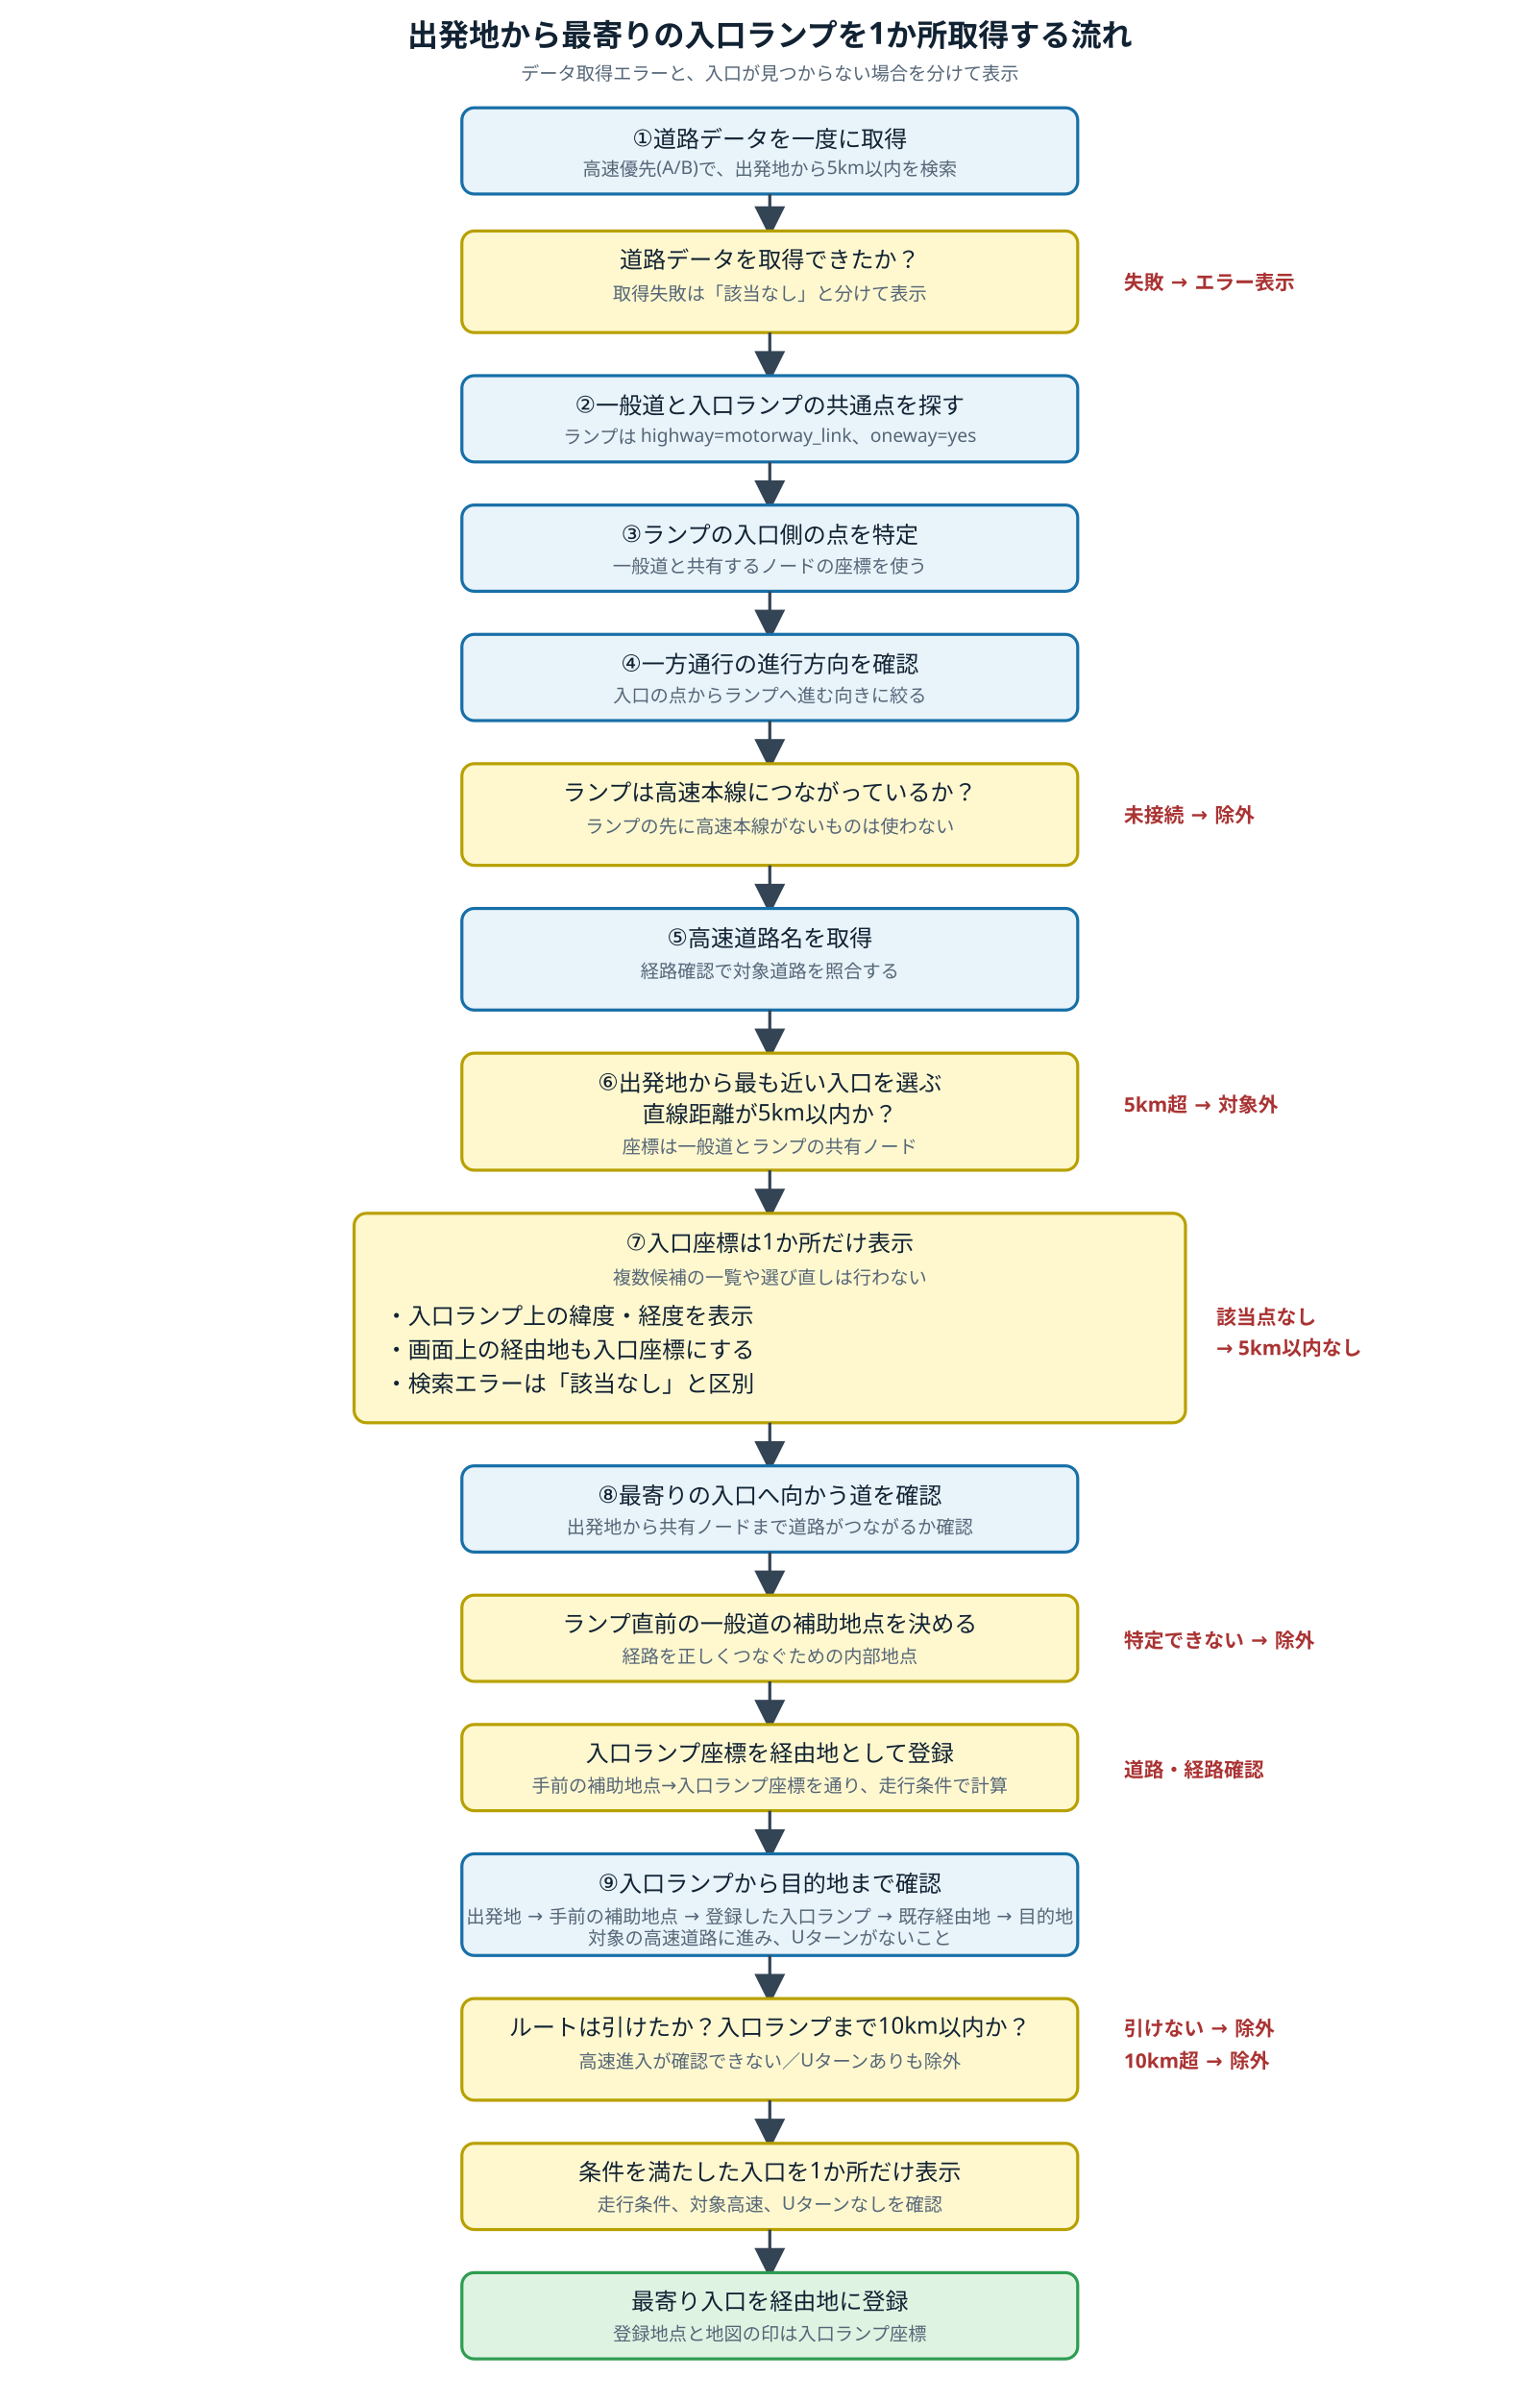
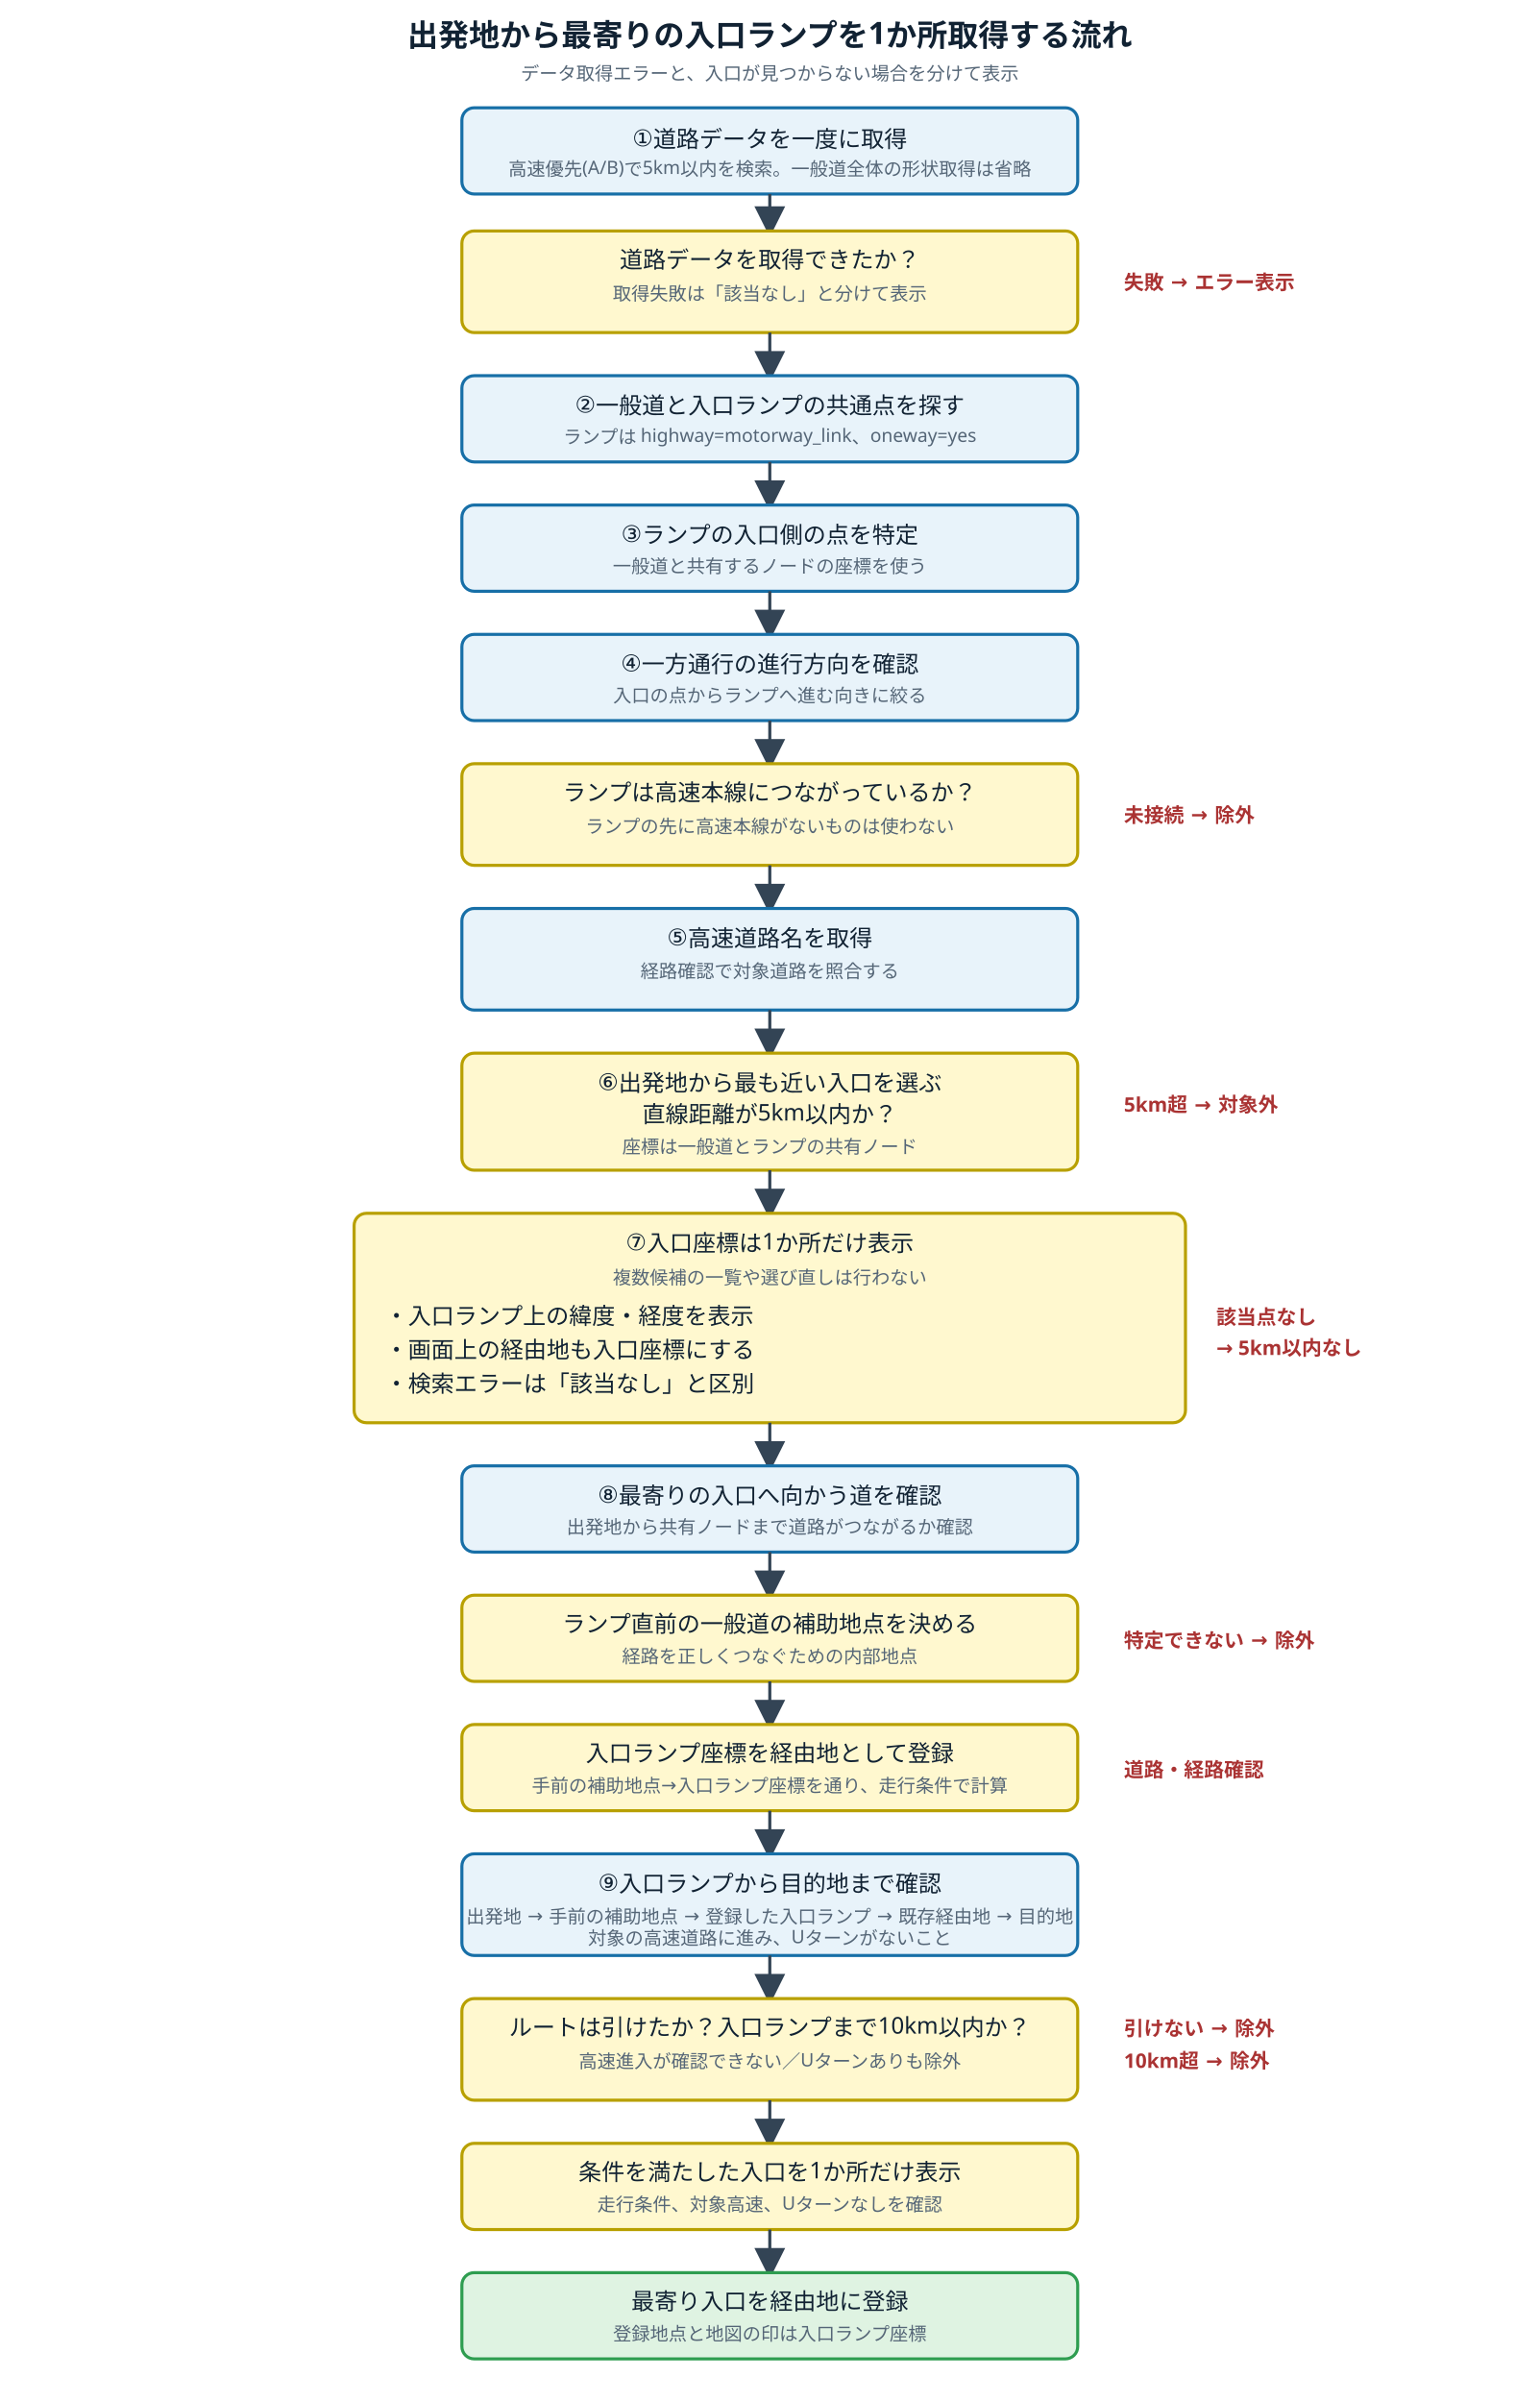
<svg xmlns="http://www.w3.org/2000/svg" width="1000" height="1560" viewBox="0 0 1000 1560" font-family="Meiryo, sans-serif">
  <defs>
    <marker id="a" markerWidth="10" markerHeight="10" refX="8" refY="5" orient="auto">
      <path d="M0,0 L10,5 L0,10 z" fill="#345" />
    </marker>
  </defs>
  <style>
.b{fill:#e8f3fa;stroke:#176fa7;stroke-width:2}
.q{fill:#fff8cf;stroke:#b8a000;stroke-width:2}
.n{fill:#fde2e2;stroke:#c44;stroke-width:2}
.g{fill:#dff3e2;stroke:#2e9d50;stroke-width:2}
.t{font-size:15px;fill:#123}
.s{font-size:12px;fill:#567}
.l{stroke:#345;stroke-width:2;fill:none;marker-end:url(#a)}
.r{font-size:13px;fill:#a33;font-weight:bold}
</style>
  <text x="500" y="30" text-anchor="middle" font-size="20" font-weight="bold" fill="#123">出発地から最寄りの入口ランプを1か所取得する流れ</text>
  <text x="500" y="52" text-anchor="middle" class="s">データ取得エラーと、入口が見つからない場合を分けて表示</text>
  <rect class="b" x="300" y="70" width="400" height="56" rx="8" />
  <text x="500" y="95" text-anchor="middle" class="t">①道路データを一度に取得</text>
-   <text x="500" y="114" text-anchor="middle" class="s">高速優先(A/B)で、出発地から5km以内を検索</text>
+   <text x="500" y="114" text-anchor="middle" class="s">高速優先(A/B)で5km以内を検索。一般道全体の形状取得は省略</text>
  <path class="l" d="M500,126 V150" />
  <rect class="q" x="300" y="150" width="400" height="66" rx="8" />
  <text x="500" y="174" text-anchor="middle" class="t">道路データを取得できたか？</text>
  <text x="500" y="195" text-anchor="middle" class="s">取得失敗は「該当なし」と分けて表示</text>
  <text x="730" y="188" class="r">失敗 → エラー表示</text>
  <path class="l" d="M500,216 V244" />
  <rect class="b" x="300" y="244" width="400" height="56" rx="8" />
  <text x="500" y="268" text-anchor="middle" class="t">②一般道と入口ランプの共通点を探す</text>
  <text x="500" y="288" text-anchor="middle" class="s">ランプは highway=motorway_link、oneway=yes</text>
  <path class="l" d="M500,300 V328" />
  <rect class="b" x="300" y="328" width="400" height="56" rx="8" />
  <text x="500" y="352" text-anchor="middle" class="t">③ランプの入口側の点を特定</text>
  <text x="500" y="372" text-anchor="middle" class="s">一般道と共有するノードの座標を使う</text>
  <path class="l" d="M500,384 V412" />
  <rect class="b" x="300" y="412" width="400" height="56" rx="8" />
  <text x="500" y="436" text-anchor="middle" class="t">④一方通行の進行方向を確認</text>
  <text x="500" y="456" text-anchor="middle" class="s">入口の点からランプへ進む向きに絞る</text>
  <path class="l" d="M500,468 V496" />
  <rect class="q" x="300" y="496" width="400" height="66" rx="8" />
  <text x="500" y="520" text-anchor="middle" class="t">ランプは高速本線につながっているか？</text>
  <text x="500" y="541" text-anchor="middle" class="s">ランプの先に高速本線がないものは使わない</text>
  <text x="730" y="534" class="r">未接続 → 除外</text>
  <path class="l" d="M500,562 V590" />
  <rect class="b" x="300" y="590" width="400" height="66" rx="8" />
  <text x="500" y="614" text-anchor="middle" class="t">⑤高速道路名を取得</text>
  <text x="500" y="635" text-anchor="middle" class="s">経路確認で対象道路を照合する</text>
  <path class="l" d="M500,656 V684" />
  <rect class="q" x="300" y="684" width="400" height="76" rx="8" />
  <text x="500" y="708" text-anchor="middle" class="t">⑥出発地から最も近い入口を選ぶ</text>
  <text x="500" y="729" text-anchor="middle" class="t">直線距離が5km以内か？</text>
  <text x="500" y="749" text-anchor="middle" class="s">座標は一般道とランプの共有ノード</text>
  <text x="730" y="722" class="r">5km超 → 対象外</text>
  <path class="l" d="M500,760 V788" />
  <rect class="q" x="230" y="788" width="540" height="136" rx="8" />
  <text x="500" y="812" text-anchor="middle" class="t">⑦入口座標は1か所だけ表示</text>
  <text x="500" y="834" text-anchor="middle" class="s">複数候補の一覧や選び直しは行わない</text>
  <text x="250" y="860" class="t">・入口ランプ上の緯度・経度を表示</text>
  <text x="250" y="882" class="t">・画面上の経由地も入口座標にする</text>
  <text x="250" y="904" class="t">・検索エラーは「該当なし」と区別</text>
  <text x="790" y="860" class="r">該当点なし</text>
  <text x="790" y="880" class="r">→ 5km以内なし</text>
  <path class="l" d="M500,924 V952" />
  <rect class="b" x="300" y="952" width="400" height="56" rx="8" />
  <text x="500" y="976" text-anchor="middle" class="t">⑧最寄りの入口へ向かう道を確認</text>
  <text x="500" y="996" text-anchor="middle" class="s">出発地から共有ノードまで道路がつながるか確認</text>
  <path class="l" d="M500,1008 V1036" />
  <rect class="q" x="300" y="1036" width="400" height="56" rx="8" />
  <text x="500" y="1060" text-anchor="middle" class="t">ランプ直前の一般道の補助地点を決める</text>
  <text x="500" y="1080" text-anchor="middle" class="s">経路を正しくつなぐための内部地点</text>
  <text x="730" y="1070" class="r">特定できない → 除外</text>
  <path class="l" d="M500,1092 V1120" />
  <rect class="q" x="300" y="1120" width="400" height="56" rx="8" />
  <text x="500" y="1144" text-anchor="middle" class="t">入口ランプ座標を経由地として登録</text>
  <text x="500" y="1164" text-anchor="middle" class="s">手前の補助地点→入口ランプ座標を通り、走行条件で計算</text>
  <text x="730" y="1154" class="r">道路・経路確認</text>
  <path class="l" d="M500,1176 V1204" />
  <rect class="b" x="300" y="1204" width="400" height="66" rx="8" />
  <text x="500" y="1228" text-anchor="middle" class="t">⑨入口ランプから目的地まで確認</text>
  <text x="500" y="1249" text-anchor="middle" class="s">出発地 → 手前の補助地点 → 登録した入口ランプ → 既存経由地 → 目的地</text>
  <text x="500" y="1263" text-anchor="middle" class="s">対象の高速道路に進み、Uターンがないこと</text>
  <path class="l" d="M500,1270 V1298" />
  <rect class="q" x="300" y="1298" width="400" height="66" rx="8" />
  <text x="500" y="1322" text-anchor="middle" class="t">ルートは引けたか？入口ランプまで10km以内か？</text>
  <text x="500" y="1343" text-anchor="middle" class="s">高速進入が確認できない／Uターンありも除外</text>
  <text x="730" y="1322" class="r">引けない → 除外</text>
  <text x="730" y="1343" class="r">10km超 → 除外</text>
  <path class="l" d="M500,1364 V1392" />
  <rect class="q" x="300" y="1392" width="400" height="56" rx="8" />
  <text x="500" y="1416" text-anchor="middle" class="t">条件を満たした入口を1か所だけ表示</text>
  <text x="500" y="1436" text-anchor="middle" class="s">走行条件、対象高速、Uターンなしを確認</text>
  <path class="l" d="M500,1448 V1476" />
  <rect class="g" x="300" y="1476" width="400" height="56" rx="8" />
  <text x="500" y="1500" text-anchor="middle" class="t">最寄り入口を経由地に登録</text>
  <text x="500" y="1520" text-anchor="middle" class="s">登録地点と地図の印は入口ランプ座標</text>
</svg>
